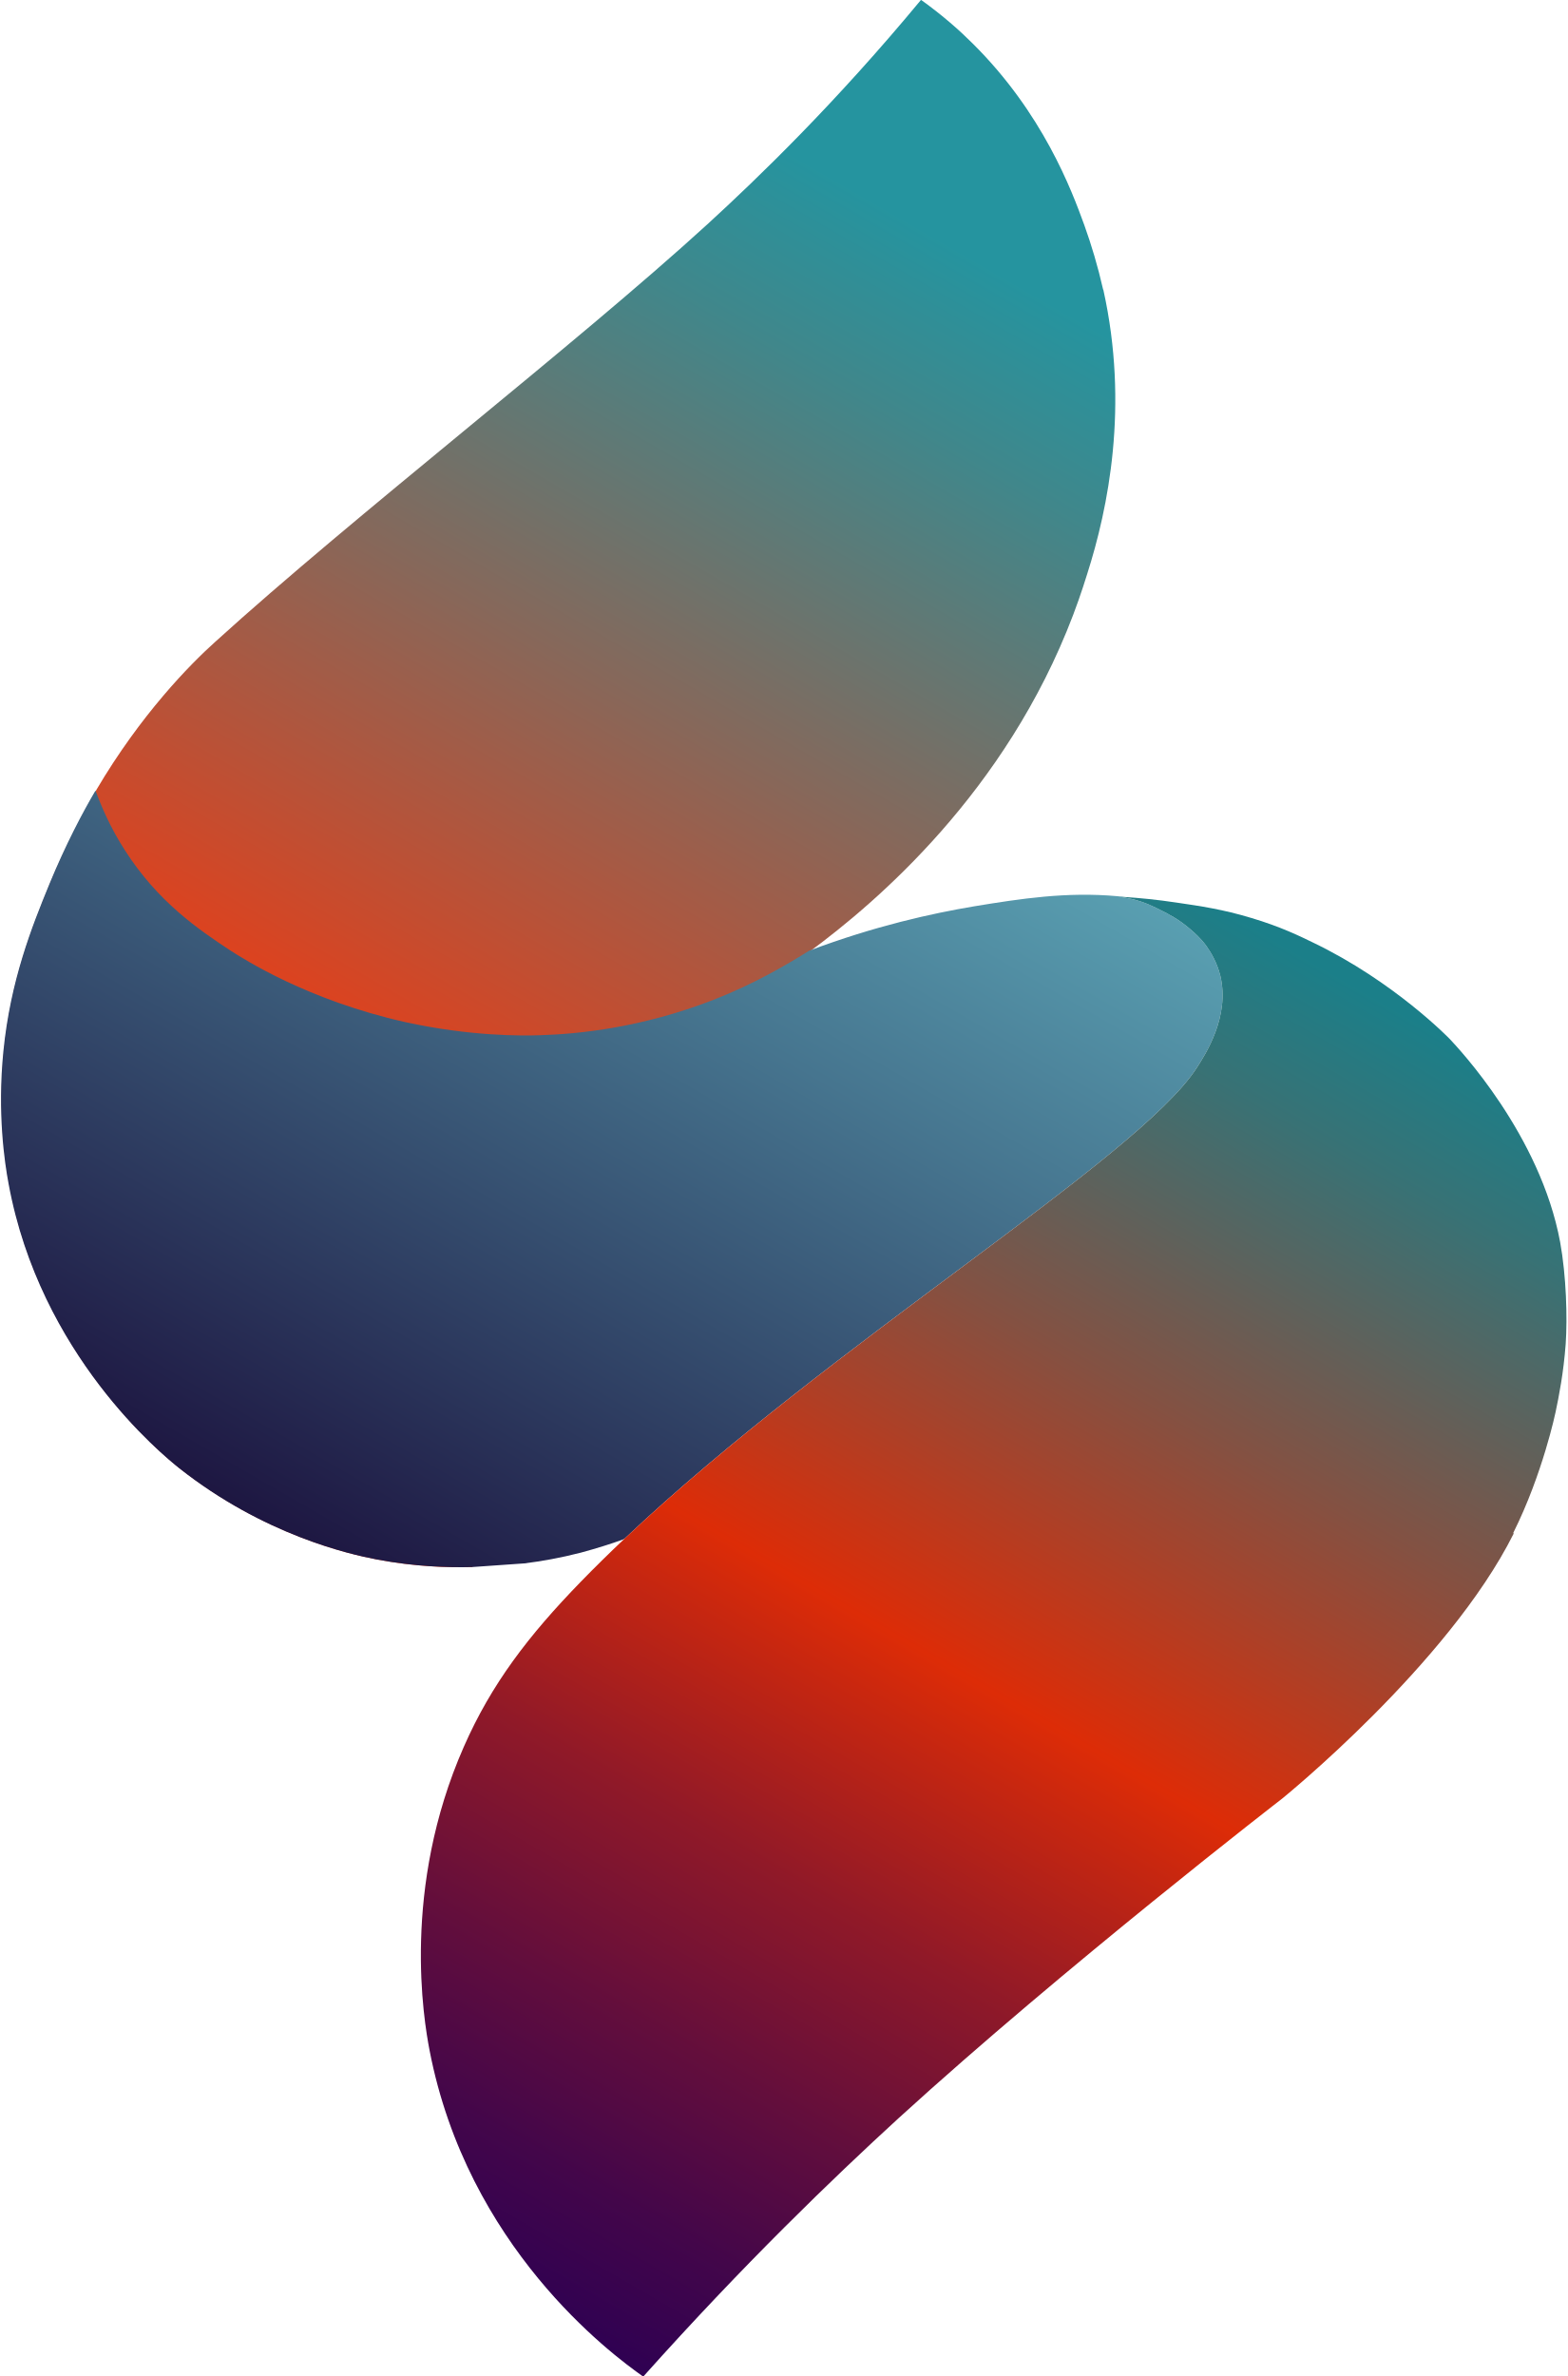
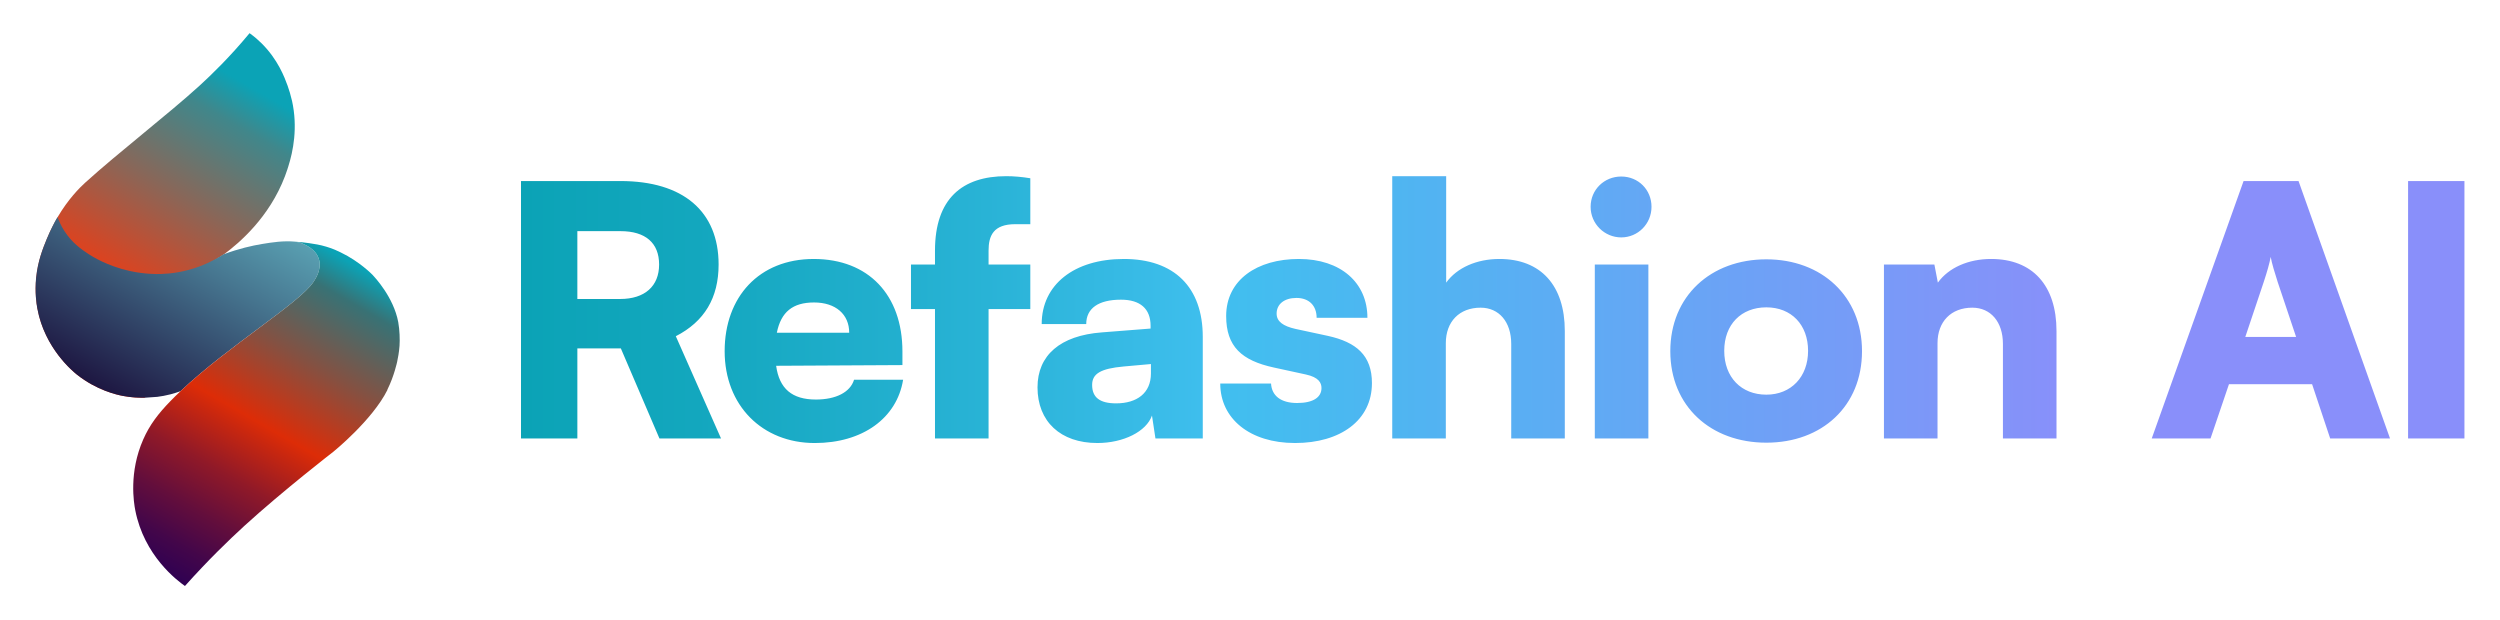
- <svg xmlns="http://www.w3.org/2000/svg" id="Layer_1" version="1.1" viewBox="0 0 512 776">
+ <svg xmlns="http://www.w3.org/2000/svg" id="Layer_1" data-name="Layer 1" viewBox="0 0 3510.34 869.43">
  <defs>
    <style>
-       .st0 {
-         fill: url(#linear-gradient2);
+       .cls-1 {
+         fill: url(#linear-gradient-2);
      }

-       .st1 {
-         fill: url(#linear-gradient1);
+       .cls-2 {
+         fill: url(#linear-gradient-4);
      }

-       .st2 {
+       .cls-3 {
+         fill: url(#linear-gradient-3);
+       }
+ 
+       .cls-4 {
        fill: url(#linear-gradient);
      }
    </style>
-     <linearGradient id="linear-gradient" x1="64.36" y1="451.57" x2="323.11" y2="3.4" gradientUnits="userSpaceOnUse">
+     <linearGradient id="linear-gradient" x1="731.55" y1="434.72" x2="3460.41" y2="434.72" gradientUnits="userSpaceOnUse">
+       <stop offset="0" stop-color="#0ba3b6" />
+       <stop offset=".09" stop-color="#13a7be" />
+       <stop offset=".24" stop-color="#29b3d6" />
+       <stop offset=".36" stop-color="#40bfef" />
+       <stop offset=".8" stop-color="#898ffa" />
+     </linearGradient>
+     <linearGradient id="linear-gradient-2" x1="113.95" y1="-307.39" x2="372.7" y2="140.78" gradientTransform="translate(0 190.79) scale(1 -1)" gradientUnits="userSpaceOnUse">
      <stop offset="0" stop-color="#f5370e" />
      <stop offset=".2" stop-color="#eb3c15" />
      <stop offset=".51" stop-color="#886759" />
      <stop offset=".75" stop-color="#40878b" />
-       <stop offset=".86" stop-color="#25949f" />
+       <stop offset=".86" stop-color="#0ba3b6" />
    </linearGradient>
-     <linearGradient id="linear-gradient1" x1="89.7" y1="513.77" x2="255.94" y2="225.84" gradientUnits="userSpaceOnUse">
+     <linearGradient id="linear-gradient-3" x1="139.29" y1="-369.59" x2="305.53" y2="-81.66" gradientTransform="translate(0 190.79) scale(1 -1)" gradientUnits="userSpaceOnUse">
      <stop offset="0" stop-color="#1b113d" />
      <stop offset=".69" stop-color="#46758f" />
      <stop offset="1" stop-color="#599fb1" />
    </linearGradient>
-     <linearGradient id="linear-gradient2" x1="445.22" y1="323.23" x2="175.33" y2="790.69" gradientUnits="userSpaceOnUse">
-       <stop offset="0" stop-color="#1b7f89" />
+     <linearGradient id="linear-gradient-4" x1="494.81" y1="-179.05" x2="224.92" y2="-646.51" gradientTransform="translate(0 190.79) scale(1 -1)" gradientUnits="userSpaceOnUse">
+       <stop offset="0" stop-color="#0ba3b6" />
      <stop offset=".09" stop-color="#387275" />
      <stop offset=".28" stop-color="#845142" />
      <stop offset=".48" stop-color="#dd2c07" />
      <stop offset=".52" stop-color="#c9270f" />
      <stop offset=".64" stop-color="#901928" />
      <stop offset=".76" stop-color="#630e3c" />
      <stop offset=".86" stop-color="#43064a" />
      <stop offset=".94" stop-color="#300152" />
      <stop offset="1" stop-color="#290056" />
    </linearGradient>
  </defs>
-   <path class="st2" d="M360.4,94.7l-.1-.2c-1.7-7.5-3.8-14.5-6.1-20.9-4.2-11.6-13.6-36.7-36.5-59.4-4.2-4.2-9.7-9.1-16.8-14.2-.01.02-.03.03-.04.05-.02-.02-.04-.03-.06-.05-28,33.8-53.2,58.1-69.8,73.3-43.6,39.8-115.1,94.9-160.9,136.5-8,7.2-24.1,23.5-38.7,48.3v.1c-2.6,4.5-5.9,10.4-9.2,17.4-.5,1-1,2.1-1.6,3.3-1.4,3.1-2.9,6.3-4.3,9.8-5.7,13.9-12.7,31.4-15,54.6-2,20.2.4,36.3,1.7,43.2.5,2.5,1,5,1.6,7.5,2,8.7,4.8,16.8,8.1,24.4,15.7,36.5,41.6,57.6,46,61.1,27.6,21.8,55.5,28.1,64.4,29.8,4.87.93,9.49,1.54,13.77,1.93,4.73.44,9.02.6,12.82.62,1.67,0,3.24-.01,4.71-.05l-.29-.35c-1.57-5.79-3.13-14.25-4.11-24.25-3.1-35.2,8.1-62.3,13.8-75.8,4.3-10.2,14.9-34.1,37.6-55.9,10.6-10.1,22-18.3,33.3-25.8,12.3-8.1,23-14.3,29.2-18.6.2-.1.6-.4.8-.5,21.5-15.9,63.8-51.8,85.8-109.7,2.6-6.8,4.6-13.4,4.6-13.4,6.9-21.6,13.7-54.9,5.3-92.8Z" />
-   <path class="st1" d="M390.8,348.9c2.9-4.5,11-16.9,7.8-30.2-1.1-4.4-3.1-7.7-4.6-9.8-1.9-2.6-3.8-4.2-5.3-5.5-3.7-3.2-7.1-4.9-9.3-6-2.4-1.2-5.4-2.8-9.8-3.8-1.9-.4-3.5-.7-4.6-.8.78.05,1.63.11,2.51.17-.88-.12-1.73-.22-2.51-.27-16.6-1.5-31.6.8-46.8,3.3-13.7,2.3-32.4,6.4-53.9,14.5,0,0,0,0,0,0-7.2,4.5-18,10.9-31.4,16.1-23.2,9-43.6,11.1-56.5,11.5-5.7.2-22.7.4-44.1-4.3-31.7-7.1-52.6-20.5-57.1-23.4-10.3-6.8-23.6-15.8-34.4-32.7-4.9-7.6-7.8-14.6-9.6-19.5-4.2,7.1-9.7,17.5-15.1,30.6-5.7,13.9-12.7,31.4-15,54.6-2,20.2.4,36.3,1.7,43.2,10.3,56,50.2,88.5,55.7,92.9,27.6,21.8,55.5,28.1,64.4,29.8,12.6,2.4,23.5,2.7,31.3,2.5l17.1-1.2c5.6-.7,11.8-1.8,18.4-3.5,5.2-1.4,9.9-2.9,13.8-4.3l.56-.33c67.7-63.92,167.27-123.76,186.74-153.57Z" />
-   <path class="st0" d="M509.6,405.7c-6.5-35.1-33.3-63.4-36-66.3,0,0-18.1-18.8-44.8-31.6-3.9-1.9-10.6-5.2-20.1-8-9.2-2.8-16.8-3.9-24.3-5-6.62-1.01-12.37-1.52-16.89-1.83-.88-.06-1.73-.12-2.51-.17,1.1.1,2.7.4,4.6.8,4.4,1,7.4,2.6,9.8,3.8,2.2,1.1,5.6,2.8,9.3,6,1.5,1.3,3.4,2.9,5.3,5.5,1.5,2.1,3.5,5.4,4.6,9.8,3.2,13.3-4.9,25.7-7.8,30.2-19.47,29.81-119.04,89.65-186.74,153.57-4.97,4.69-9.77,9.41-14.36,14.13-17.1,17.6-29.2,33.4-38.2,53.9-20.4,46.3-13.1,89.2-11.2,99.1,12.4,64.2,59,99,69.8,106.6,32.9-36.8,62-64.8,83.4-84.4,54.4-49.6,125.2-104.3,125.2-104.3,0,0,54.4-44,75.7-86.6l-.1-.3c9.6-19.2,13.8-39.4,13.8-39.4,1.1-5.2,2.6-12.8,3.3-22.2.6-8.5.2-22.3-1.8-33.3Z" />
+   <path class="cls-4" d="M1009.02,371.45c0-74.74-49.83-117.24-137.76-117.24h-139.71v361.5h79.14v-126.52h61.06l54.22,126.52h86.47l-63.51-143.62c40.06-20.52,60.09-53.74,60.09-100.63ZM870.77,419.82h-60.09v-95.26h60.58c35.17,0,54.22,16.61,54.22,46.9s-20.03,48.36-54.71,48.36ZM1145.5,561c-33.22,0-51.29-15.14-55.69-47.39l177.33-.98v-19.05c0-79.63-47.87-129.94-124.57-129.94s-125.06,53.25-125.06,129.46,52.76,128.97,126.52,128.97c66.93,0,115.29-34.68,124.08-88.91h-68.88c-5.37,17.59-25.4,27.85-53.74,27.85ZM1143.06,424.7c30.29,0,49.34,16.61,49.34,42.5h-101.61c5.86-29.31,22.47-42.5,52.27-42.5ZM1412.99,247.37c10.26,0,21.98.98,33.71,2.93v64.48h-21.01c-30.78,0-37.61,16.12-37.61,37.13v19.54h58.62v62.53h-58.62v181.73h-75.23v-181.73h-33.71v-62.53h33.71v-19.54c0-72.79,38.1-104.54,100.15-104.54ZM1577.97,363.64c-69.86,0-115.29,36.15-115.29,91.35h62.53c0-21.98,17.1-34.2,48.85-34.2,26.87,0,41.52,12.7,41.52,36.64v3.91l-68.39,5.37c-58.62,4.4-90.38,32.24-90.38,77.19,0,47.87,32.24,78.16,84.02,78.16,36.64,0,68.88-16.12,76.7-38.59l4.89,32.24h66.44v-142.65c0-69.86-40.06-109.43-110.89-109.43ZM1616.07,524.36c0,27.85-20.03,42.01-48.85,42.01-22.96,0-33.71-8.3-33.71-25.89,0-15.63,11.72-22.96,44.45-25.89l38.1-3.42v13.19ZM1926.38,538.04c0,52.27-44.45,84.02-107.96,84.02s-105.03-34.2-105.03-83.54h71.32c.98,17.1,13.68,27.36,36.64,27.36s34.2-8.3,34.2-21.01c0-7.33-3.91-15.14-21.98-19.05l-44.94-9.77c-44.94-9.77-66.93-29.31-66.93-72.3,0-50.81,43.48-80.12,102.1-80.12s96.24,33.22,96.24,82.56h-71.32c0-16.61-10.26-27.85-28.33-27.85-17.1,0-27.84,8.79-27.84,21.98,0,11.24,9.28,17.59,26.38,21.49l45.43,9.77c40.06,8.79,62.04,27.36,62.04,66.44ZM2197.2,464.76v150.95h-75.23v-132.88c0-30.78-17.1-50.81-42.99-50.81-29.8,0-48.85,19.54-48.85,49.83v133.85h-75.23V247.37h75.72v149.48c15.14-21.01,42.99-33.22,74.74-33.22,58.13,0,91.84,37.13,91.84,101.12ZM2318.94,290.36c0,23.94-19.05,42.99-42.5,42.99s-42.99-19.05-42.99-42.99,19.05-42.5,42.99-42.5,42.5,18.56,42.5,42.5ZM2239.32,371.45h75.23v244.26h-75.23v-244.26ZM2480.17,364.13c-78.16,0-134.83,51.78-134.83,128.97s56.67,128.48,134.83,128.48,134.34-51.29,134.34-128.48-56.67-128.97-134.34-128.97ZM2480.17,554.16c-35.17,0-59.11-24.43-59.11-61.55s23.94-61.06,59.11-61.06,58.62,24.43,58.62,61.06-23.94,61.55-58.62,61.55ZM2887.61,464.76v150.95h-75.23v-132.88c0-30.78-17.1-50.81-42.99-50.81-29.8,0-48.85,19.54-48.85,49.83v133.85h-75.23v-244.26h70.83l4.88,25.4c15.14-21.01,42.99-33.22,74.74-33.22,58.13,0,91.84,37.13,91.84,101.12ZM3150.28,254.21l-128.97,361.5h82.56l25.89-76.21h116.75l25.4,76.21h84.02l-128.48-361.5h-77.19ZM3152.72,473.07l25.89-77.19c4.4-13.19,8.3-26.87,9.77-35.17,1.47,8.79,5.86,22.96,9.77,35.17l25.89,77.19h-71.32ZM3460.41,254.21v361.5h-79.14V254.21h79.14Z" />
+   <g>
+     <path class="cls-1" d="M409.99,141.32l-.1-.2c-1.7-7.5-3.8-14.5-6.1-20.9-4.2-11.6-13.6-36.7-36.5-59.4-4.2-4.2-9.7-9.1-16.8-14.2-.01.02-.03.03-.04.05-.02-.02-.04-.03-.06-.05-28,33.8-53.2,58.1-69.8,73.3-43.6,39.8-115.1,94.9-160.9,136.5-8,7.2-24.1,23.5-38.7,48.3v.1c-2.6,4.5-5.9,10.4-9.2,17.4-.5,1-1,2.1-1.6,3.3-1.4,3.1-2.9,6.3-4.3,9.8-5.7,13.9-12.7,31.4-15,54.6-2,20.2.4,36.3,1.7,43.2.5,2.5,1,5,1.6,7.5,2,8.7,4.8,16.8,8.1,24.4,15.7,36.5,41.6,57.6,46,61.1,27.6,21.8,55.5,28.1,64.4,29.8,4.87.93,9.49,1.54,13.77,1.93,4.73.44,9.02.6,12.82.62,1.67,0,3.24-.01,4.71-.05l-.29-.35c-1.57-5.79-3.13-14.25-4.11-24.25-3.1-35.2,8.1-62.3,13.8-75.8,4.3-10.2,14.9-34.1,37.6-55.9,10.6-10.1,22-18.3,33.3-25.8,12.3-8.1,23-14.3,29.2-18.6.2-.1.6-.4.8-.5,21.5-15.9,63.8-51.8,85.8-109.7,2.6-6.8,4.6-13.4,4.6-13.4,6.9-21.6,13.7-54.9,5.3-92.8h0Z" />
+     <path class="cls-3" d="M440.39,395.52c2.9-4.5,11-16.9,7.8-30.2-1.1-4.4-3.1-7.7-4.6-9.8-1.9-2.6-3.8-4.2-5.3-5.5-3.7-3.2-7.1-4.9-9.3-6-2.4-1.2-5.4-2.8-9.8-3.8-1.9-.4-3.5-.7-4.6-.8.78.05,1.63.11,2.51.17-.88-.12-1.73-.22-2.51-.27-16.6-1.5-31.6.8-46.8,3.3-13.7,2.3-32.4,6.4-53.9,14.5h0c-7.2,4.5-18,10.9-31.4,16.1-23.2,9-43.6,11.1-56.5,11.5-5.7.2-22.7.4-44.1-4.3-31.7-7.1-52.6-20.5-57.1-23.4-10.3-6.8-23.6-15.8-34.4-32.7-4.9-7.6-7.8-14.6-9.6-19.5-4.2,7.1-9.7,17.5-15.1,30.6-5.7,13.9-12.7,31.4-15,54.6-2,20.2.4,36.3,1.7,43.2,10.3,56,50.2,88.5,55.7,92.9,27.6,21.8,55.5,28.1,64.4,29.8,12.6,2.4,23.5,2.7,31.3,2.5l17.1-1.2c5.6-.7,11.8-1.8,18.4-3.5,5.2-1.4,9.9-2.9,13.8-4.3l.56-.33c67.7-63.92,167.27-123.76,186.74-153.57h0Z" />
+     <path class="cls-2" d="M559.19,452.32c-6.5-35.1-33.3-63.4-36-66.3,0,0-18.1-18.8-44.8-31.6-3.9-1.9-10.6-5.2-20.1-8-9.2-2.8-16.8-3.9-24.3-5-6.62-1.01-12.37-1.52-16.89-1.83-.88-.06-1.73-.12-2.51-.17,1.1.1,2.7.4,4.6.8,4.4,1,7.4,2.6,9.8,3.8,2.2,1.1,5.6,2.8,9.3,6,1.5,1.3,3.4,2.9,5.3,5.5,1.5,2.1,3.5,5.4,4.6,9.8,3.2,13.3-4.9,25.7-7.8,30.2-19.47,29.81-119.04,89.65-186.74,153.57-4.97,4.69-9.77,9.41-14.36,14.13-17.1,17.6-29.2,33.4-38.2,53.9-20.4,46.3-13.1,89.2-11.2,99.1,12.4,64.2,59,99,69.8,106.6,32.9-36.8,62-64.8,83.4-84.4,54.4-49.6,125.2-104.3,125.2-104.3,0,0,54.4-44,75.7-86.6l-.1-.3c9.6-19.2,13.8-39.4,13.8-39.4,1.1-5.2,2.6-12.8,3.3-22.2.6-8.5.2-22.3-1.8-33.3h0Z" />
+   </g>
</svg>
